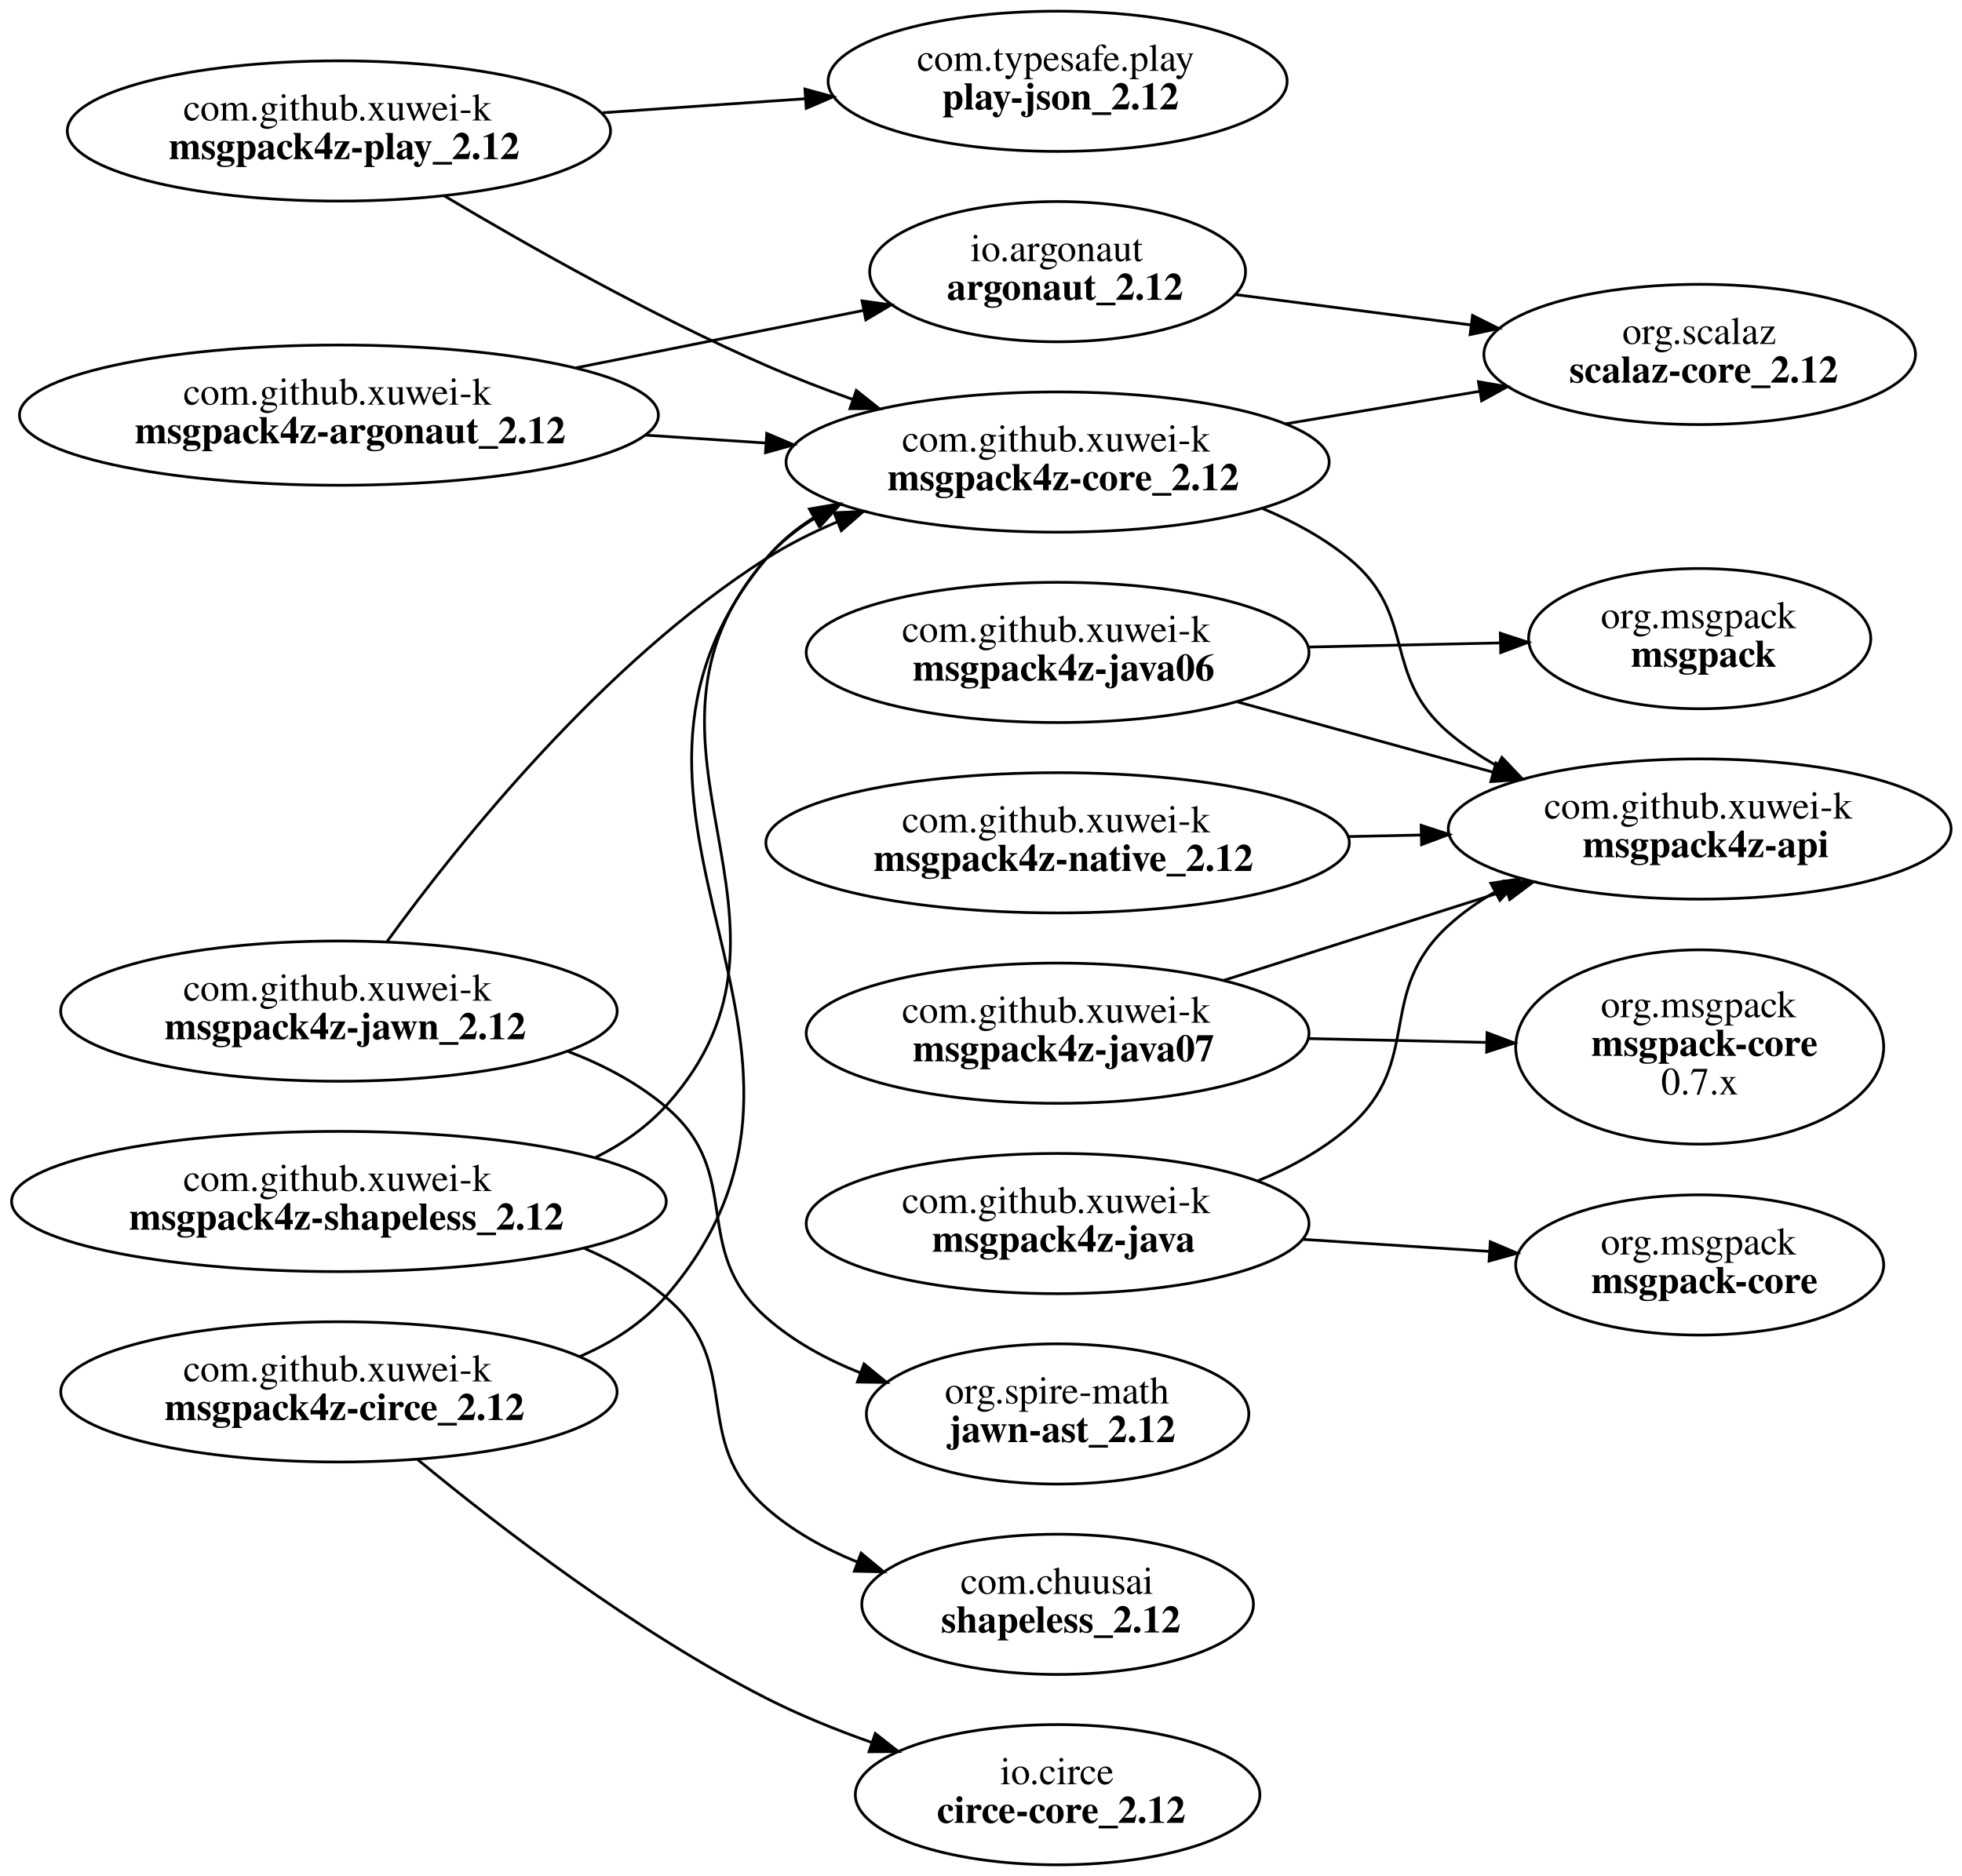
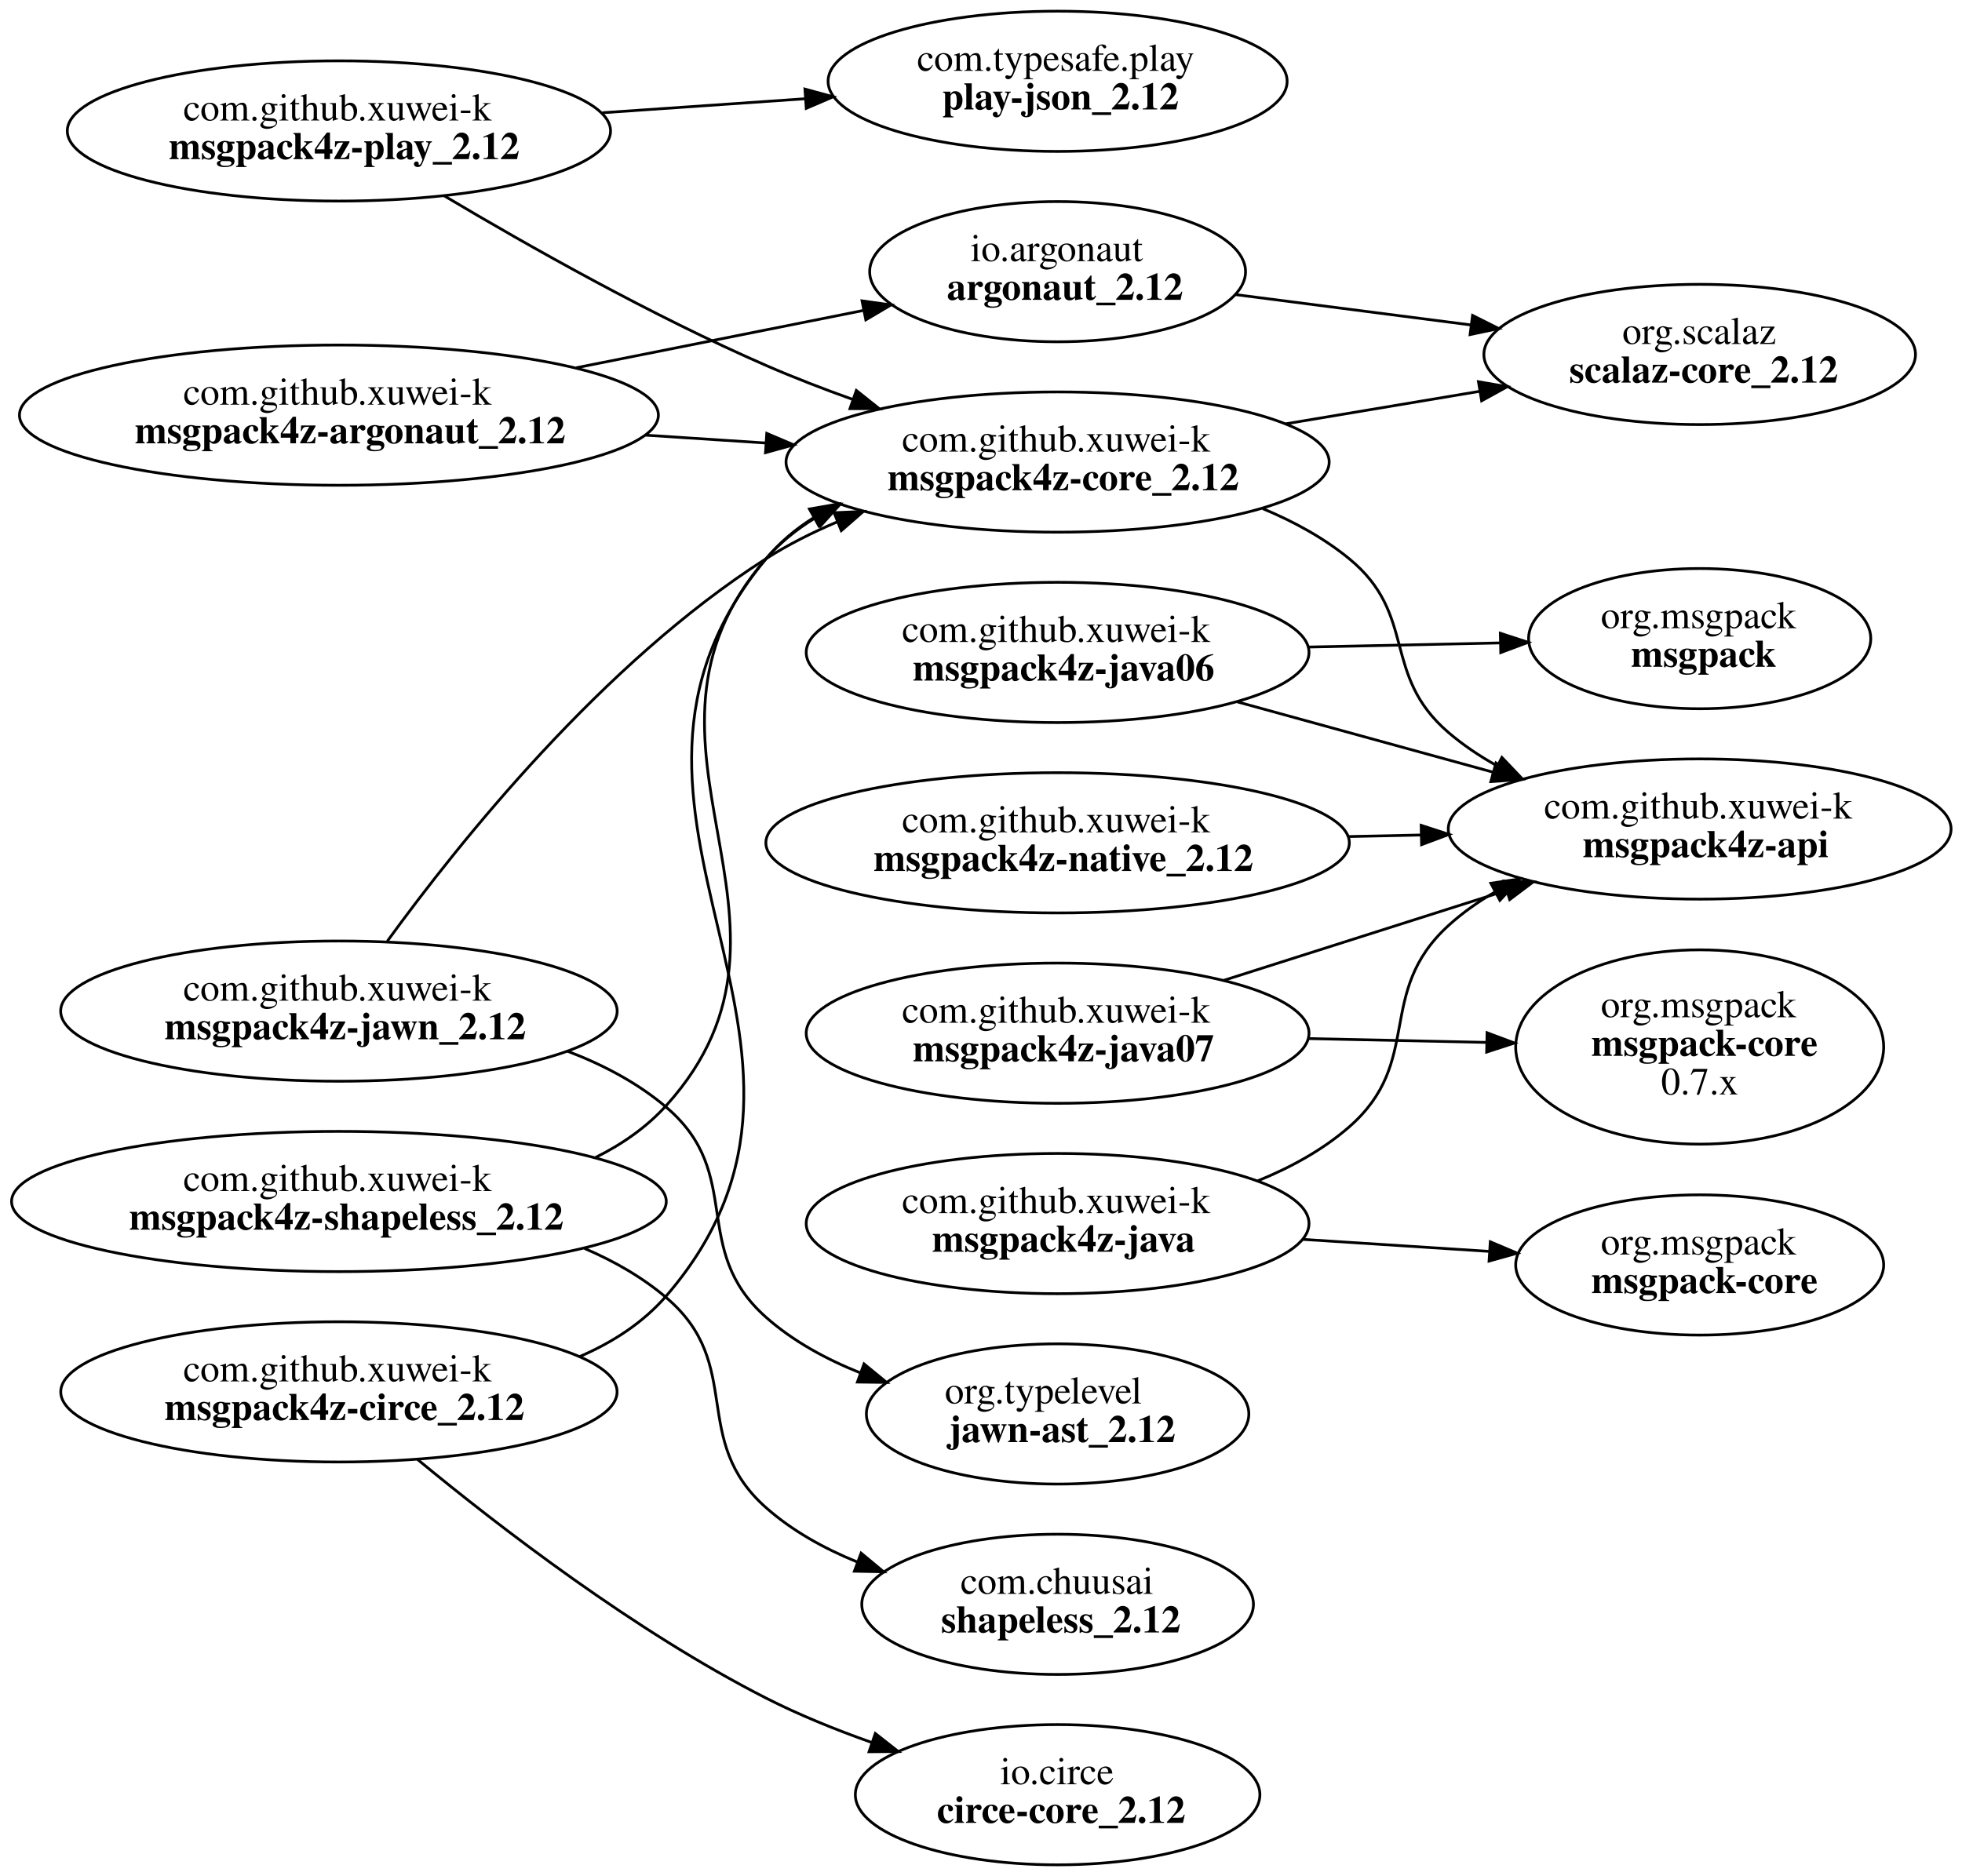
<svg xmlns="http://www.w3.org/2000/svg" xmlns:xlink="http://www.w3.org/1999/xlink" width="711pt" height="680pt" viewBox="0.00 0.00 710.92 679.91">
  <g id="graph0" class="graph" transform="scale(1 1) rotate(0) translate(4 675.9117)">
    <polygon fill="#ffffff" stroke="transparent" points="-4,4 -4,-675.912 706.916,-675.912 706.916,4 -4,4" />
    <g id="node1" class="node">
      <g id="a_node1">
        <a xlink:href="https://github.com/msgpack4z/msgpack4z-play" xlink:title="com.github.xuwei-k&lt;BR/&gt;&lt;B&gt;msgpack4z-play_2.12&lt;/B&gt;" target="_blank">
          <ellipse fill="none" stroke="#000000" cx="118.806" cy="-628.456" rx="98.422" ry="25.412" />
          <text text-anchor="start" x="62.427" y="-632.256" font-family="Times,serif" font-size="14.00" fill="#000000">com.github.xuwei-k</text>
          <text text-anchor="start" x="57.184" y="-618.256" font-family="Times,serif" font-weight="bold" font-size="14.00" fill="#000000">msgpack4z-play_2.12</text>
        </a>
      </g>
    </g>
    <g id="node2" class="node">
      <g id="a_node2">
        <a xlink:href="https://github.com/playframework/play-json" xlink:title="com.typesafe.play&lt;BR/&gt;&lt;B&gt;play-json_2.12&lt;/B&gt;" target="_blank">
          <ellipse fill="none" stroke="#000000" cx="379.218" cy="-646.456" rx="83.163" ry="25.412" />
          <text text-anchor="start" x="328.294" y="-650.256" font-family="Times,serif" font-size="14.00" fill="#000000">com.typesafe.play</text>
          <text text-anchor="start" x="337.416" y="-636.256" font-family="Times,serif" font-weight="bold" font-size="14.00" fill="#000000">play-json_2.12</text>
        </a>
      </g>
    </g>
    <g id="edge1" class="edge">
      <path fill="none" stroke="#000000" d="M214.295,-635.056C238.301,-636.716 264.005,-638.492 287.806,-640.137" />
      <polygon fill="#000000" stroke="#000000" points="287.662,-643.636 297.88,-640.834 288.145,-636.652 287.662,-643.636" />
    </g>
    <g id="node15" class="node">
      <g id="a_node15">
        <a xlink:href="https://github.com/msgpack4z/msgpack4z-core" xlink:title="com.github.xuwei-k&lt;BR/&gt;&lt;B&gt;msgpack4z-core_2.12&lt;/B&gt;" target="_blank">
          <ellipse fill="none" stroke="#000000" cx="379.218" cy="-508.456" rx="98.403" ry="25.412" />
          <text text-anchor="start" x="322.839" y="-512.256" font-family="Times,serif" font-size="14.00" fill="#000000">com.github.xuwei-k</text>
          <text text-anchor="start" x="317.602" y="-498.256" font-family="Times,serif" font-weight="bold" font-size="14.00" fill="#000000">msgpack4z-core_2.12</text>
        </a>
      </g>
    </g>
    <g id="edge7" class="edge">
      <path fill="none" stroke="#000000" d="M156.945,-604.957C187.691,-586.647 232.437,-561.405 273.613,-543.456 283.576,-539.112 294.263,-534.987 304.872,-531.195" />
      <polygon fill="#000000" stroke="#000000" points="306.284,-534.409 314.571,-527.808 303.976,-527.8 306.284,-534.409" />
    </g>
    <g id="node3" class="node">
      <g id="a_node3">
        <a xlink:href="https://github.com/msgpack4z/msgpack4z-jawn" xlink:title="com.github.xuwei-k&lt;BR/&gt;&lt;B&gt;msgpack4z-jawn_2.12&lt;/B&gt;" target="_blank">
          <ellipse fill="none" stroke="#000000" cx="118.806" cy="-309.456" rx="100.821" ry="25.412" />
          <text text-anchor="start" x="62.427" y="-313.256" font-family="Times,serif" font-size="14.00" fill="#000000">com.github.xuwei-k</text>
          <text text-anchor="start" x="55.629" y="-299.256" font-family="Times,serif" font-weight="bold" font-size="14.00" fill="#000000">msgpack4z-jawn_2.12</text>
        </a>
      </g>
    </g>
    <g id="node4" class="node">
      <g id="a_node4">
-         <a xlink:href="https://github.com/non/jawn" xlink:title="org.spire-math&lt;BR/&gt;&lt;B&gt;jawn-ast_2.12&lt;/B&gt;" target="_blank">
+         <a xlink:href="https://github.com/typelevel/jawn" xlink:title="org.typelevel&lt;BR/&gt;&lt;B&gt;jawn-ast_2.12&lt;/B&gt;" target="_blank">
          <ellipse fill="none" stroke="#000000" cx="379.218" cy="-163.456" rx="69.289" ry="25.412" />
-           <text text-anchor="start" x="338.326" y="-167.256" font-family="Times,serif" font-size="14.00" fill="#000000">org.spire-math</text>
+           <text text-anchor="start" x="338.326" y="-167.256" font-family="Times,serif" font-size="14.00" fill="#000000">org.typelevel</text>
          <text text-anchor="start" x="339.754" y="-153.256" font-family="Times,serif" font-weight="bold" font-size="14.00" fill="#000000">jawn-ast_2.12</text>
        </a>
      </g>
    </g>
    <g id="edge2" class="edge">
      <path fill="none" stroke="#000000" d="M201.707,-294.901C214.696,-289.955 227.235,-283.33 237.613,-274.456 266.019,-250.165 245.618,-223.219 273.613,-198.456 283.412,-189.788 295.419,-183.256 307.779,-178.338" />
      <polygon fill="#000000" stroke="#000000" points="309.07,-181.593 317.269,-174.882 306.675,-175.015 309.07,-181.593" />
    </g>
    <g id="edge9" class="edge">
      <path fill="none" stroke="#000000" d="M136.353,-334.823C162.367,-370.626 214.5,-435.805 273.613,-473.456 281.593,-478.539 290.386,-482.958 299.388,-486.781" />
      <polygon fill="#000000" stroke="#000000" points="298.235,-490.089 308.82,-490.552 300.834,-483.59 298.235,-490.089" />
    </g>
    <g id="node5" class="node">
      <g id="a_node5">
        <a xlink:href="https://github.com/msgpack4z/msgpack4z-argonaut" xlink:title="com.github.xuwei-k&lt;BR/&gt;&lt;B&gt;msgpack4z-argonaut_2.12&lt;/B&gt;" target="_blank">
          <ellipse fill="none" stroke="#000000" cx="118.806" cy="-525.456" rx="115.754" ry="25.412" />
          <text text-anchor="start" x="62.427" y="-529.256" font-family="Times,serif" font-size="14.00" fill="#000000">com.github.xuwei-k</text>
          <text text-anchor="start" x="44.869" y="-515.256" font-family="Times,serif" font-weight="bold" font-size="14.00" fill="#000000">msgpack4z-argonaut_2.12</text>
        </a>
      </g>
    </g>
    <g id="node6" class="node">
      <g id="a_node6">
        <a xlink:href="https://github.com/argonaut-io/argonaut" xlink:title="io.argonaut&lt;BR/&gt;&lt;B&gt;argonaut_2.12&lt;/B&gt;" target="_blank">
          <ellipse fill="none" stroke="#000000" cx="379.218" cy="-577.456" rx="68.095" ry="25.412" />
          <text text-anchor="start" x="347.657" y="-581.256" font-family="Times,serif" font-size="14.00" fill="#000000">io.argonaut</text>
          <text text-anchor="start" x="339.101" y="-567.256" font-family="Times,serif" font-weight="bold" font-size="14.00" fill="#000000">argonaut_2.12</text>
        </a>
      </g>
    </g>
    <g id="edge3" class="edge">
      <path fill="none" stroke="#000000" d="M204.797,-542.627C238.484,-549.354 276.653,-556.975 308.677,-563.37" />
      <polygon fill="#000000" stroke="#000000" points="308.354,-566.874 318.846,-565.4 309.724,-560.01 308.354,-566.874" />
    </g>
    <g id="edge10" class="edge">
      <path fill="none" stroke="#000000" d="M230,-518.197C244.35,-517.26 259.015,-516.303 273.277,-515.372" />
      <polygon fill="#000000" stroke="#000000" points="273.83,-518.843 283.581,-514.699 273.374,-511.858 273.83,-518.843" />
    </g>
    <g id="node16" class="node">
      <g id="a_node16">
        <a xlink:href="https://github.com/scalaz/scalaz" xlink:title="org.scalaz&lt;BR/&gt;&lt;B&gt;scalaz-core_2.12&lt;/B&gt;" target="_blank">
          <ellipse fill="none" stroke="#000000" cx="611.87" cy="-547.456" rx="78.193" ry="25.412" />
          <text text-anchor="start" x="583.815" y="-551.256" font-family="Times,serif" font-size="14.00" fill="#000000">org.scalaz</text>
          <text text-anchor="start" x="564.647" y="-537.256" font-family="Times,serif" font-weight="bold" font-size="14.00" fill="#000000">scalaz-core_2.12</text>
        </a>
      </g>
    </g>
    <g id="edge13" class="edge">
      <path fill="none" stroke="#000000" d="M443.716,-569.139C470.065,-565.741 500.873,-561.769 528.869,-558.159" />
      <polygon fill="#000000" stroke="#000000" points="529.572,-561.597 539.043,-556.847 528.677,-554.654 529.572,-561.597" />
    </g>
    <g id="node7" class="node">
      <g id="a_node7">
        <a xlink:href="https://github.com/msgpack4z/msgpack4z-java06" xlink:title="com.github.xuwei-k&lt;BR/&gt;&lt;B&gt;msgpack4z-java06&lt;/B&gt;" target="_blank">
          <ellipse fill="none" stroke="#000000" cx="379.218" cy="-439.456" rx="91.092" ry="25.412" />
          <text text-anchor="start" x="322.839" y="-443.256" font-family="Times,serif" font-size="14.00" fill="#000000">com.github.xuwei-k</text>
          <text text-anchor="start" x="326.739" y="-429.256" font-family="Times,serif" font-weight="bold" font-size="14.00" fill="#000000">msgpack4z-java06</text>
        </a>
      </g>
    </g>
    <g id="node8" class="node">
      <g id="a_node8">
        <a xlink:href="https://github.com/msgpack/msgpack-java" xlink:title="org.msgpack&lt;BR/&gt;&lt;B&gt;msgpack&lt;/B&gt;" target="_blank">
          <ellipse fill="none" stroke="#000000" cx="611.87" cy="-444.456" rx="62.001" ry="25.412" />
          <text text-anchor="start" x="576.029" y="-448.256" font-family="Times,serif" font-size="14.00" fill="#000000">org.msgpack</text>
          <text text-anchor="start" x="586.987" y="-434.256" font-family="Times,serif" font-weight="bold" font-size="14.00" fill="#000000">msgpack</text>
        </a>
      </g>
    </g>
    <g id="edge4" class="edge">
      <path fill="none" stroke="#000000" d="M470.167,-441.411C493.161,-441.905 517.547,-442.429 539.487,-442.9" />
      <polygon fill="#000000" stroke="#000000" points="539.639,-446.404 549.712,-443.12 539.789,-439.406 539.639,-446.404" />
    </g>
    <g id="node17" class="node">
      <g id="a_node17">
        <a xlink:href="https://github.com/msgpack4z/msgpack4z-api" xlink:title="com.github.xuwei-k&lt;BR/&gt;&lt;B&gt;msgpack4z-api&lt;/B&gt;" target="_blank">
          <ellipse fill="none" stroke="#000000" cx="611.87" cy="-375.456" rx="91.092" ry="25.412" />
          <text text-anchor="start" x="555.49" y="-379.256" font-family="Times,serif" font-size="14.00" fill="#000000">com.github.xuwei-k</text>
          <text text-anchor="start" x="569.497" y="-365.256" font-family="Times,serif" font-weight="bold" font-size="14.00" fill="#000000">msgpack4z-api</text>
        </a>
      </g>
    </g>
    <g id="edge16" class="edge">
      <path fill="none" stroke="#000000" d="M444.334,-421.543C473.078,-413.636 507.034,-404.295 536.836,-396.097" />
      <polygon fill="#000000" stroke="#000000" points="538.056,-399.391 546.77,-393.364 536.199,-392.642 538.056,-399.391" />
    </g>
    <g id="node9" class="node">
      <g id="a_node9">
        <a xlink:href="https://github.com/msgpack4z/msgpack4z-java/tree/0.2.x" xlink:title="com.github.xuwei-k&lt;BR/&gt;&lt;B&gt;msgpack4z-java07&lt;/B&gt;" target="_blank">
          <ellipse fill="none" stroke="#000000" cx="379.218" cy="-301.456" rx="91.092" ry="25.412" />
          <text text-anchor="start" x="322.839" y="-305.256" font-family="Times,serif" font-size="14.00" fill="#000000">com.github.xuwei-k</text>
          <text text-anchor="start" x="326.739" y="-291.256" font-family="Times,serif" font-weight="bold" font-size="14.00" fill="#000000">msgpack4z-java07</text>
        </a>
      </g>
    </g>
    <g id="node11" class="node">
      <g id="a_node11">
        <a xlink:href="https://github.com/msgpack/msgpack-java" xlink:title="org.msgpack&lt;BR/&gt;&lt;B&gt;msgpack-core&lt;/B&gt;&lt;BR/&gt;0.7.x" target="_blank">
          <ellipse fill="none" stroke="#000000" cx="611.87" cy="-296.456" rx="66.668" ry="35.211" />
          <text text-anchor="start" x="576.029" y="-307.256" font-family="Times,serif" font-size="14.00" fill="#000000">org.msgpack</text>
          <text text-anchor="start" x="572.611" y="-293.256" font-family="Times,serif" font-weight="bold" font-size="14.00" fill="#000000">msgpack-core</text>
          <text text-anchor="start" x="597.87" y="-279.256" font-family="Times,serif" font-size="14.00" fill="#000000">0.7.x</text>
        </a>
      </g>
    </g>
    <g id="edge5" class="edge">
      <path fill="none" stroke="#000000" d="M470.167,-299.501C491.427,-299.044 513.876,-298.562 534.482,-298.119" />
      <polygon fill="#000000" stroke="#000000" points="534.831,-301.612 544.754,-297.898 534.681,-294.614 534.831,-301.612" />
    </g>
    <g id="edge18" class="edge">
      <path fill="none" stroke="#000000" d="M439.434,-320.609C470.67,-330.544 509.003,-342.737 541.588,-353.101" />
      <polygon fill="#000000" stroke="#000000" points="540.912,-356.559 551.502,-356.255 543.034,-349.888 540.912,-356.559" />
    </g>
    <g id="node10" class="node">
      <g id="a_node10">
        <a xlink:href="https://github.com/msgpack4z/msgpack4z-java" xlink:title="com.github.xuwei-k&lt;BR/&gt;&lt;B&gt;msgpack4z-java&lt;/B&gt;" target="_blank">
          <ellipse fill="none" stroke="#000000" cx="379.218" cy="-232.456" rx="91.092" ry="25.412" />
          <text text-anchor="start" x="322.839" y="-236.256" font-family="Times,serif" font-size="14.00" fill="#000000">com.github.xuwei-k</text>
          <text text-anchor="start" x="333.739" y="-222.256" font-family="Times,serif" font-weight="bold" font-size="14.00" fill="#000000">msgpack4z-java</text>
        </a>
      </g>
    </g>
    <g id="node12" class="node">
      <g id="a_node12">
        <a xlink:href="https://github.com/msgpack/msgpack-java" xlink:title="org.msgpack&lt;BR/&gt;&lt;B&gt;msgpack-core&lt;/B&gt;" target="_blank">
          <ellipse fill="none" stroke="#000000" cx="611.87" cy="-217.456" rx="66.668" ry="25.412" />
          <text text-anchor="start" x="576.029" y="-221.256" font-family="Times,serif" font-size="14.00" fill="#000000">org.msgpack</text>
          <text text-anchor="start" x="572.611" y="-207.256" font-family="Times,serif" font-weight="bold" font-size="14.00" fill="#000000">msgpack-core</text>
        </a>
      </g>
    </g>
    <g id="edge6" class="edge">
      <path fill="none" stroke="#000000" d="M468.17,-226.721C490.428,-225.286 514.105,-223.759 535.682,-222.368" />
      <polygon fill="#000000" stroke="#000000" points="536.007,-225.854 545.761,-221.718 535.557,-218.869 536.007,-225.854" />
    </g>
    <g id="edge19" class="edge">
      <path fill="none" stroke="#000000" d="M451.77,-247.954C463.709,-252.801 475.282,-259.149 484.824,-267.456 512.107,-291.209 494.105,-316.068 520.824,-340.456 525.866,-345.058 531.577,-349.079 537.623,-352.587" />
      <polygon fill="#000000" stroke="#000000" points="536.203,-355.795 546.68,-357.368 539.471,-349.605 536.203,-355.795" />
    </g>
    <g id="node13" class="node">
      <g id="a_node13">
        <a xlink:href="https://github.com/msgpack4z/msgpack4z-native" xlink:title="com.github.xuwei-k&lt;BR/&gt;&lt;B&gt;msgpack4z-native_2.12&lt;/B&gt;" target="_blank">
          <ellipse fill="none" stroke="#000000" cx="379.218" cy="-370.456" rx="105.711" ry="25.412" />
          <text text-anchor="start" x="322.839" y="-374.256" font-family="Times,serif" font-size="14.00" fill="#000000">com.github.xuwei-k</text>
          <text text-anchor="start" x="312.544" y="-360.256" font-family="Times,serif" font-weight="bold" font-size="14.00" fill="#000000">msgpack4z-native_2.12</text>
        </a>
      </g>
    </g>
    <g id="edge15" class="edge">
      <path fill="none" stroke="#000000" d="M484.653,-372.722C493.38,-372.909 502.191,-373.099 510.885,-373.286" />
      <polygon fill="#000000" stroke="#000000" points="510.952,-376.788 521.025,-373.503 511.103,-369.789 510.952,-376.788" />
    </g>
    <g id="node14" class="node">
      <g id="a_node14">
        <a xlink:href="https://github.com/msgpack4z/msgpack4z-shapeless" xlink:title="com.github.xuwei-k&lt;BR/&gt;&lt;B&gt;msgpack4z-shapeless_2.12&lt;/B&gt;" target="_blank">
          <ellipse fill="none" stroke="#000000" cx="118.806" cy="-240.456" rx="118.613" ry="25.412" />
          <text text-anchor="start" x="62.427" y="-244.256" font-family="Times,serif" font-size="14.00" fill="#000000">com.github.xuwei-k</text>
          <text text-anchor="start" x="42.798" y="-230.256" font-family="Times,serif" font-weight="bold" font-size="14.00" fill="#000000">msgpack4z-shapeless_2.12</text>
        </a>
      </g>
    </g>
    <g id="edge8" class="edge">
      <path fill="none" stroke="#000000" d="M211.827,-256.438C221.515,-261.251 230.426,-267.459 237.613,-275.456 297.398,-341.982 214.952,-405.936 273.613,-473.456 278.62,-479.22 284.6,-484.038 291.131,-488.066" />
      <polygon fill="#000000" stroke="#000000" points="289.885,-491.372 300.341,-493.082 293.233,-485.225 289.885,-491.372" />
    </g>
    <g id="node18" class="node">
      <g id="a_node18">
        <a xlink:href="https://github.com/milessabin/shapeless" xlink:title="com.chuusai&lt;BR/&gt;&lt;B&gt;shapeless_2.12&lt;/B&gt;" target="_blank">
          <ellipse fill="none" stroke="#000000" cx="379.218" cy="-94.456" rx="70.953" ry="25.412" />
          <text text-anchor="start" x="344.034" y="-98.256" font-family="Times,serif" font-size="14.00" fill="#000000">com.chuusai</text>
          <text text-anchor="start" x="337.03" y="-84.256" font-family="Times,serif" font-weight="bold" font-size="14.00" fill="#000000">shapeless_2.12</text>
        </a>
      </g>
    </g>
    <g id="edge20" class="edge">
      <path fill="none" stroke="#000000" d="M207.803,-223.437C218.592,-218.812 228.87,-212.932 237.613,-205.456 266.019,-181.165 245.618,-154.219 273.613,-129.456 283.088,-121.075 294.626,-114.691 306.553,-109.832" />
      <polygon fill="#000000" stroke="#000000" points="308.018,-113.021 316.169,-106.252 305.576,-106.461 308.018,-113.021" />
    </g>
    <g id="edge14" class="edge">
      <path fill="none" stroke="#000000" d="M461.897,-522.316C484.765,-526.149 509.531,-530.301 532.223,-534.105" />
      <polygon fill="#000000" stroke="#000000" points="531.707,-537.567 542.148,-535.768 532.864,-530.663 531.707,-537.567" />
    </g>
    <g id="edge17" class="edge">
      <path fill="none" stroke="#000000" d="M453.548,-491.573C464.76,-486.907 475.631,-480.979 484.824,-473.456 509.781,-453.032 496.353,-431.46 520.824,-410.456 526.09,-405.935 532.004,-401.965 538.222,-398.485" />
      <polygon fill="#000000" stroke="#000000" points="540.205,-401.402 547.512,-393.73 537.016,-395.171 540.205,-401.402" />
    </g>
    <g id="node19" class="node">
      <g id="a_node19">
        <a xlink:href="https://github.com/msgpack4z/msgpack4z-circe" xlink:title="com.github.xuwei-k&lt;BR/&gt;&lt;B&gt;msgpack4z-circe_2.12&lt;/B&gt;" target="_blank">
          <ellipse fill="none" stroke="#000000" cx="118.806" cy="-171.456" rx="100.792" ry="25.412" />
          <text text-anchor="start" x="62.427" y="-175.256" font-family="Times,serif" font-size="14.00" fill="#000000">com.github.xuwei-k</text>
          <text text-anchor="start" x="55.639" y="-161.256" font-family="Times,serif" font-weight="bold" font-size="14.00" fill="#000000">msgpack4z-circe_2.12</text>
        </a>
      </g>
    </g>
    <g id="edge11" class="edge">
      <path fill="none" stroke="#000000" d="M206.021,-184.242C218.038,-189.422 229.141,-196.583 237.613,-206.456 315.588,-297.328 197.173,-381.289 273.613,-473.456 278.445,-479.282 284.272,-484.144 290.676,-488.202" />
      <polygon fill="#000000" stroke="#000000" points="289.29,-491.436 299.729,-493.251 292.7,-485.323 289.29,-491.436" />
    </g>
    <g id="node20" class="node">
      <g id="a_node20">
        <a xlink:href="https://github.com/circe/circe" xlink:title="io.circe&lt;BR/&gt;&lt;B&gt;circe-core_2.12&lt;/B&gt;" target="_blank">
          <ellipse fill="none" stroke="#000000" cx="379.218" cy="-25.456" rx="73.294" ry="25.412" />
          <text text-anchor="start" x="358.427" y="-29.256" font-family="Times,serif" font-size="14.00" fill="#000000">io.circe</text>
          <text text-anchor="start" x="335.495" y="-15.256" font-family="Times,serif" font-weight="bold" font-size="14.00" fill="#000000">circe-core_2.12</text>
        </a>
      </g>
    </g>
    <g id="edge12" class="edge">
      <path fill="none" stroke="#000000" d="M147.338,-146.926C177.17,-122.293 226.167,-84.619 273.613,-60.456 285.545,-54.379 298.76,-49.026 311.687,-44.452" />
      <polygon fill="#000000" stroke="#000000" points="313.157,-47.648 321.49,-41.106 310.896,-41.024 313.157,-47.648" />
    </g>
  </g>
</svg>
